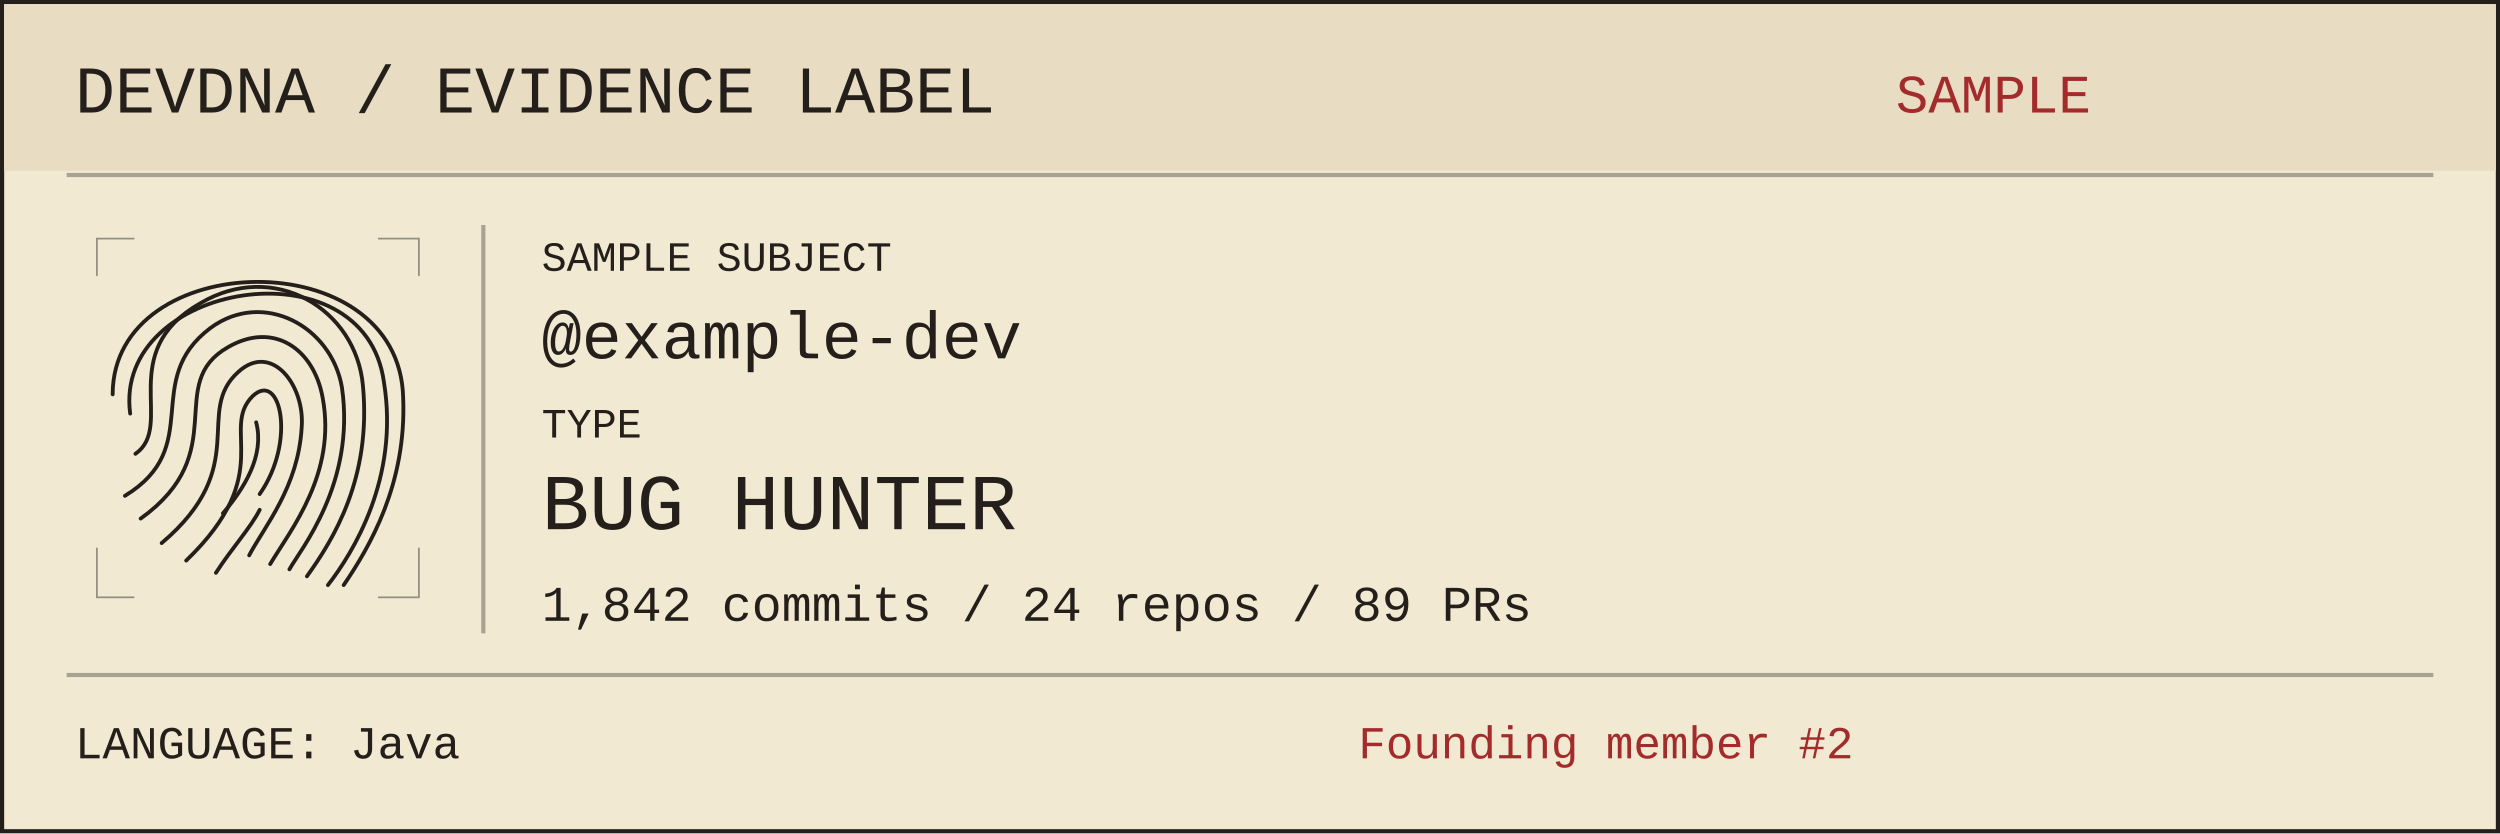
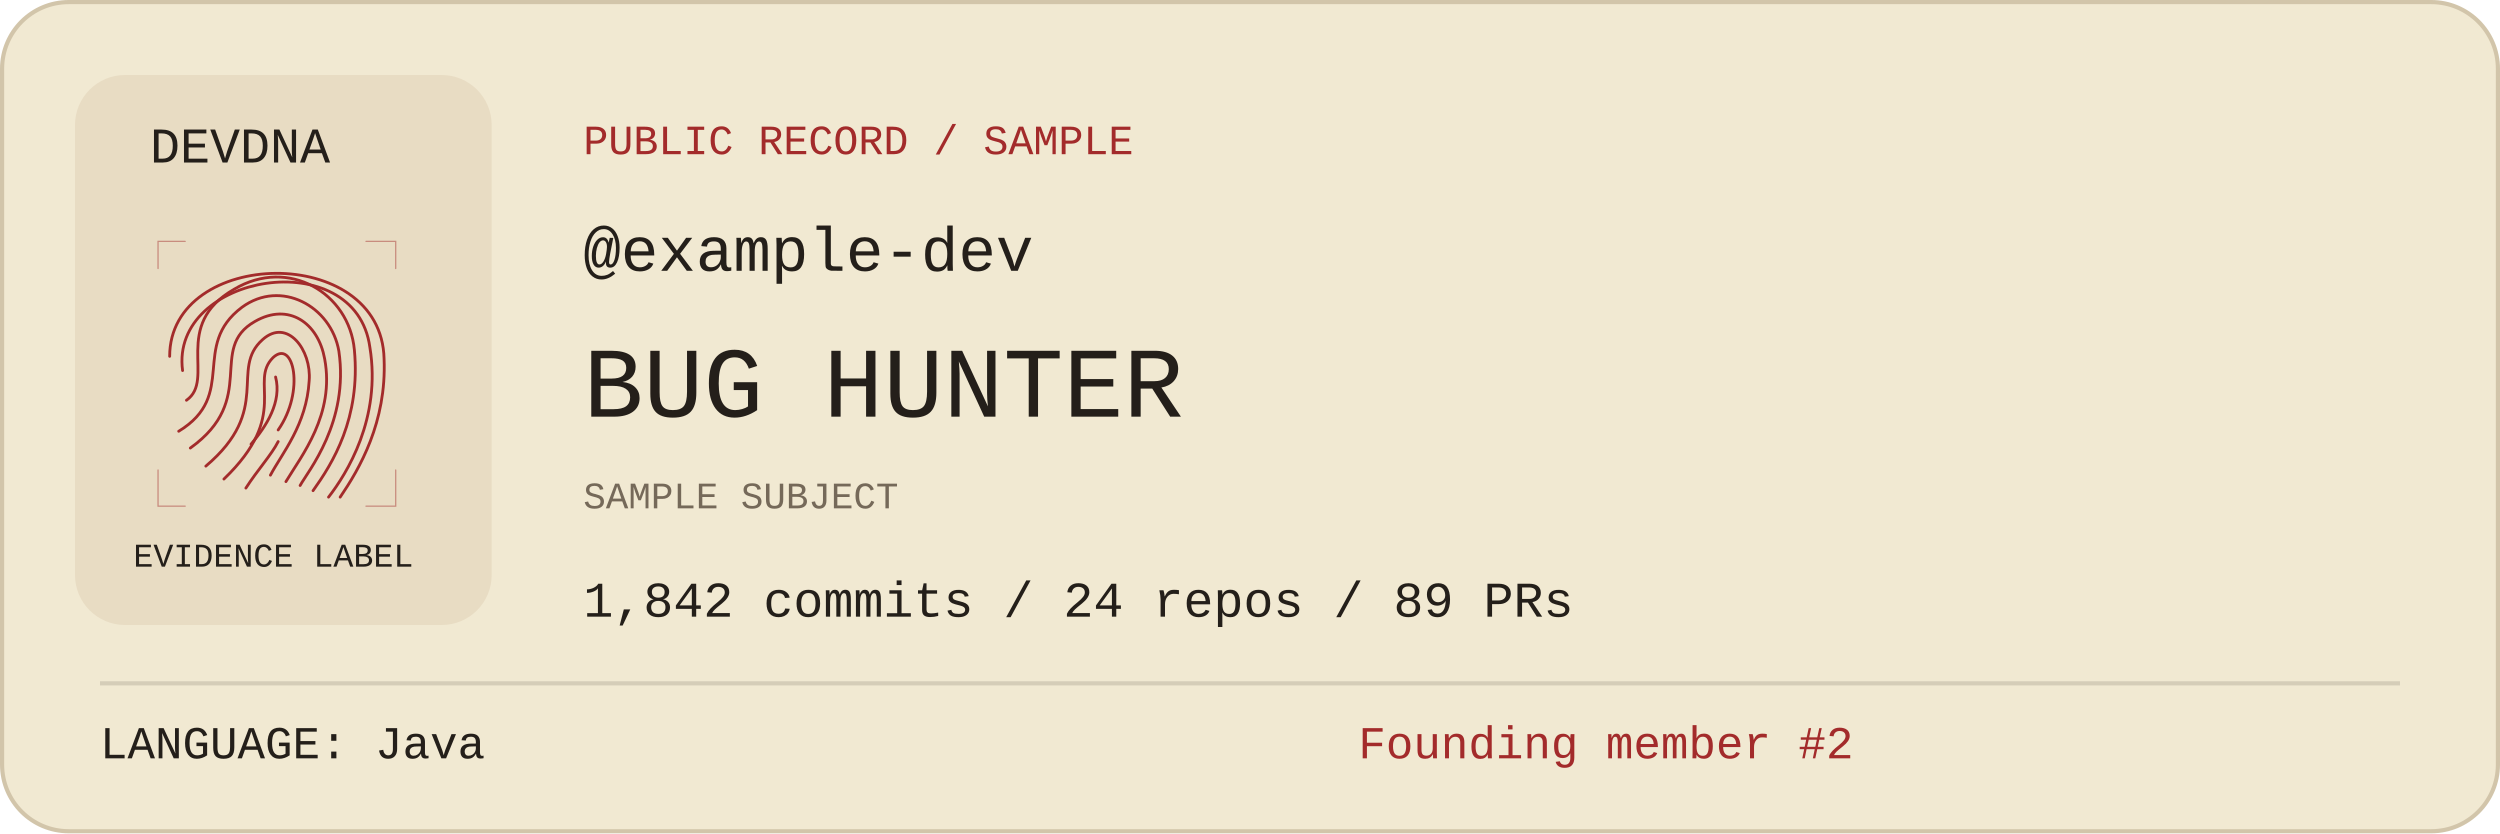
<svg xmlns="http://www.w3.org/2000/svg" width="600" height="200" viewBox="0 0 600 200" role="img" aria-label="DevDNA: SAMPLE / @example-dev / BUG HUNTER / Founding member #2" font-family="'Courier Prime', 'Courier New', monospace" fill="#241f1a" letter-spacing="0">
-   <rect x="0.5" y="0.5" width="599" height="199" fill="#f1e9d2" stroke="#241f1a" />
-   <rect x="1" y="1" width="598" height="40" fill="#e8dcc3" />
-   <path d="M16 42 H584 M116 54 V152 M16 162 H584" fill="none" stroke="#241f1a" stroke-opacity="0.35" />
-   <text x="18" y="27" font-size="16.00" textLength="224.48" lengthAdjust="spacingAndGlyphs" fill="#241f1a" stroke="none">DEVDNA / EVIDENCE LABEL</text>
-   <text x="455" y="27" font-size="13.00" textLength="47.58" lengthAdjust="spacingAndGlyphs" fill="#a32b2b" stroke="none">SAMPLE</text>
-   <g transform="translate(22 56) scale(0.42)" fill="none" stroke="#241f1a" stroke-width="2.2" stroke-linecap="round" aria-hidden="true">
+   <rect x="0.5" y="0.5" width="599" height="199" rx="16" fill="#f1e9d2" stroke="#d2c5aa" />
+   <rect x="18" y="18" width="100" height="132" rx="12" fill="#e8dcc3" />
+   <path d="M24 164 H576" fill="none" stroke="#241f1a" stroke-opacity="0.14" />
+   <text x="36" y="39" font-size="12.00" textLength="43.92" lengthAdjust="spacingAndGlyphs" fill="#241f1a" stroke="none">DEVDNA</text>
+   <text x="140" y="37" font-size="10.00" textLength="134.20" lengthAdjust="spacingAndGlyphs" fill="#a32b2b" stroke="none">PUBLIC RECORD / SAMPLE</text>
+   <g transform="translate(37 57) scale(0.31)" fill="none" stroke="#a32b2b" stroke-width="2.2" stroke-linecap="round" aria-hidden="true">
    <path d="M12 92 C12 8 176 4 178 94 C180 143 159 179 144 201" />
    <path d="M22 103 C12 28 156 4 167 85 C176 140 149 183 135 201" />
    <path d="M25 126 C48 110 13 68 62 40 C104 15 151 43 155 87 C160 140 138 175 123 196" />
    <path d="M19 150 C65 122 28 84 68 54 C98 32 137 53 143 88 C151 143 119 181 113 192" />
    <path d="M28 163 C81 125 41 86 78 65 C104 50 127 66 132 94 C140 137 114 169 102 189" />
    <path d="M40 177 C92 133 58 102 84 79 C103 62 122 87 120 111 C118 145 99 167 90 184" />
    <path d="M54 187 C106 137 73 112 92 93 C108 78 117 119 96 149" />
    <path d="M71 194 C80 180 91 168 96 158 M94 108 C99 127 87 146 75 160" />
    <path d="M3 24 V3 H24 M164 3 H187 V24 M3 180 V208 H24 M164 208 H187 V180" stroke-opacity="0.45" stroke-width="1" />
  </g>
-   <text x="130" y="65" font-size="10.00" textLength="85.40" lengthAdjust="spacingAndGlyphs" fill="#241f1a" stroke="none">SAMPLE SUBJECT</text>
-   <text x="130" y="86" font-size="16.00" textLength="117.12" lengthAdjust="spacingAndGlyphs" fill="#241f1a" stroke="none">@example-dev</text>
-   <text x="130" y="105" font-size="10.00" textLength="24.40" lengthAdjust="spacingAndGlyphs" fill="#241f1a" stroke="none">TYPE</text>
-   <text x="130" y="127" font-size="19.00" textLength="115.90" lengthAdjust="spacingAndGlyphs" fill="#241f1a" stroke="none">BUG HUNTER</text>
-   <text x="130" y="149" font-size="12.00" textLength="241.56" lengthAdjust="spacingAndGlyphs" fill="#241f1a" stroke="none">1,842 commits / 24 repos / 89 PRs</text>
-   <text x="18" y="182" font-size="11.00" textLength="93.94" lengthAdjust="spacingAndGlyphs" fill="#241f1a" stroke="none">LANGUAGE: Java</text>
+   <text x="32" y="136" font-size="8.00" textLength="68.32" lengthAdjust="spacingAndGlyphs" fill="#241f1a" stroke="none">EVIDENCE LABEL</text>
+   <text x="140" y="65" font-size="15.00" textLength="109.80" lengthAdjust="spacingAndGlyphs" fill="#241f1a" stroke="none">@example-dev</text>
+   <text x="140" y="100" font-size="24.00" textLength="146.40" lengthAdjust="spacingAndGlyphs" fill="#241f1a" stroke="none">BUG HUNTER</text>
+   <text x="140" y="122" font-size="9.00" textLength="76.86" lengthAdjust="spacingAndGlyphs" fill="#756959" stroke="none">SAMPLE SUBJECT</text>
+   <text x="140" y="148" font-size="12.00" textLength="241.56" lengthAdjust="spacingAndGlyphs" fill="#241f1a" stroke="none">1,842 commits / 24 repos / 89 PRs</text>
+   <text x="24" y="182" font-size="11.00" textLength="93.94" lengthAdjust="spacingAndGlyphs" fill="#241f1a" stroke="none">LANGUAGE: Java</text>
  <text x="326" y="182" font-size="11.00" textLength="120.78" lengthAdjust="spacingAndGlyphs" fill="#a32b2b" stroke="none">Founding member #2</text>
</svg>
